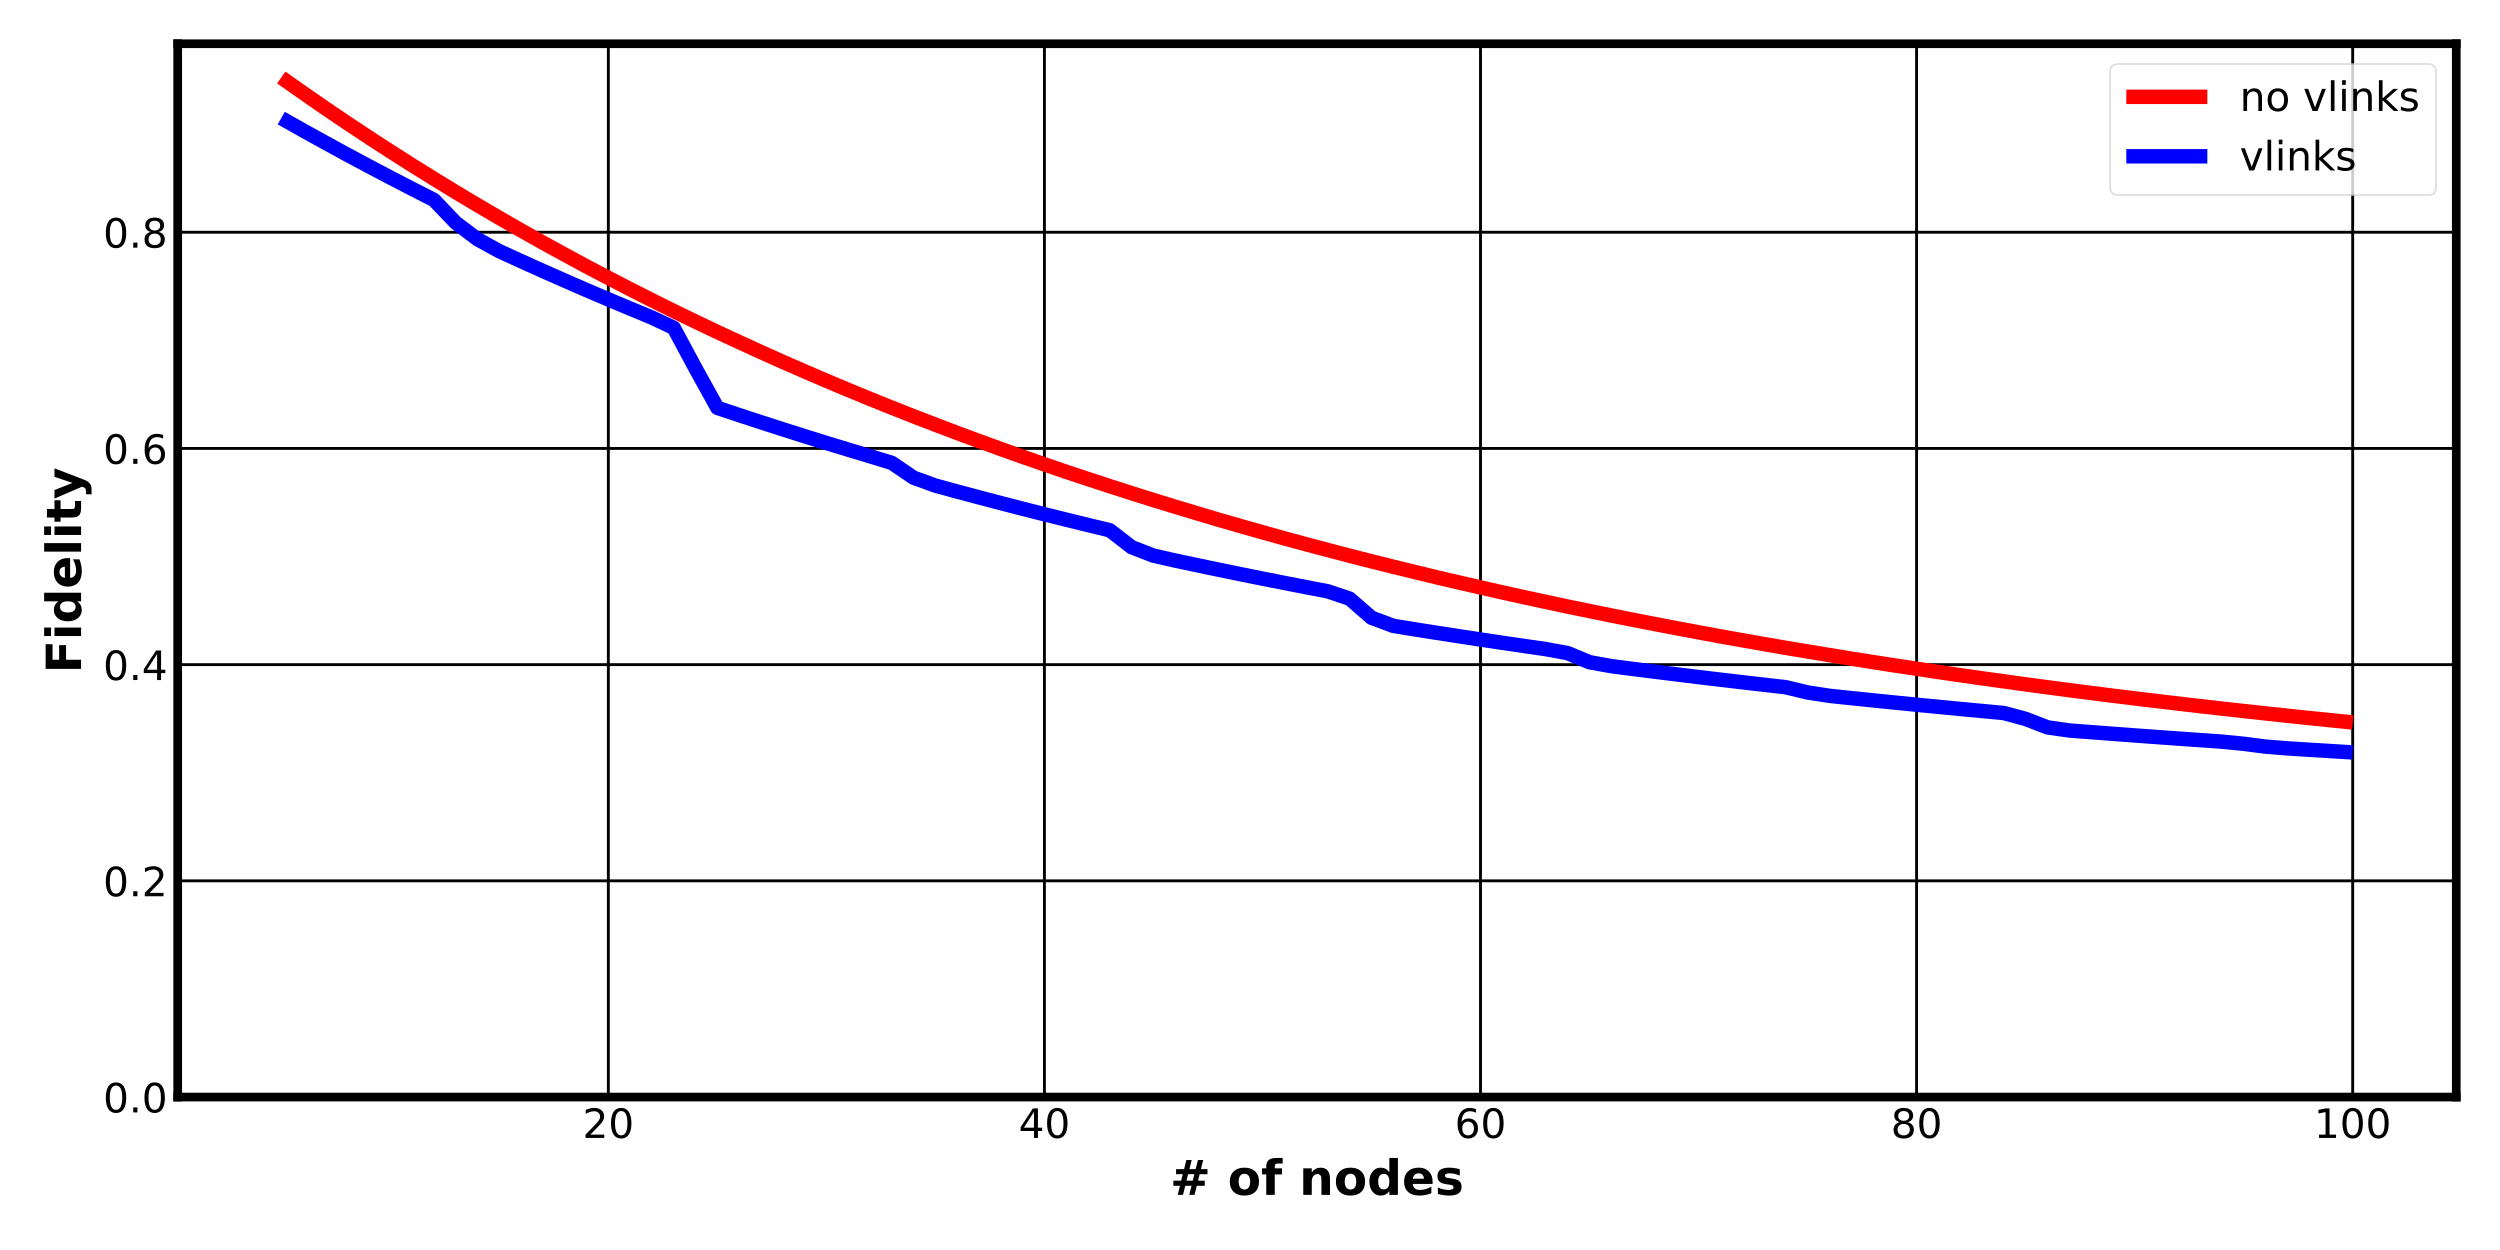
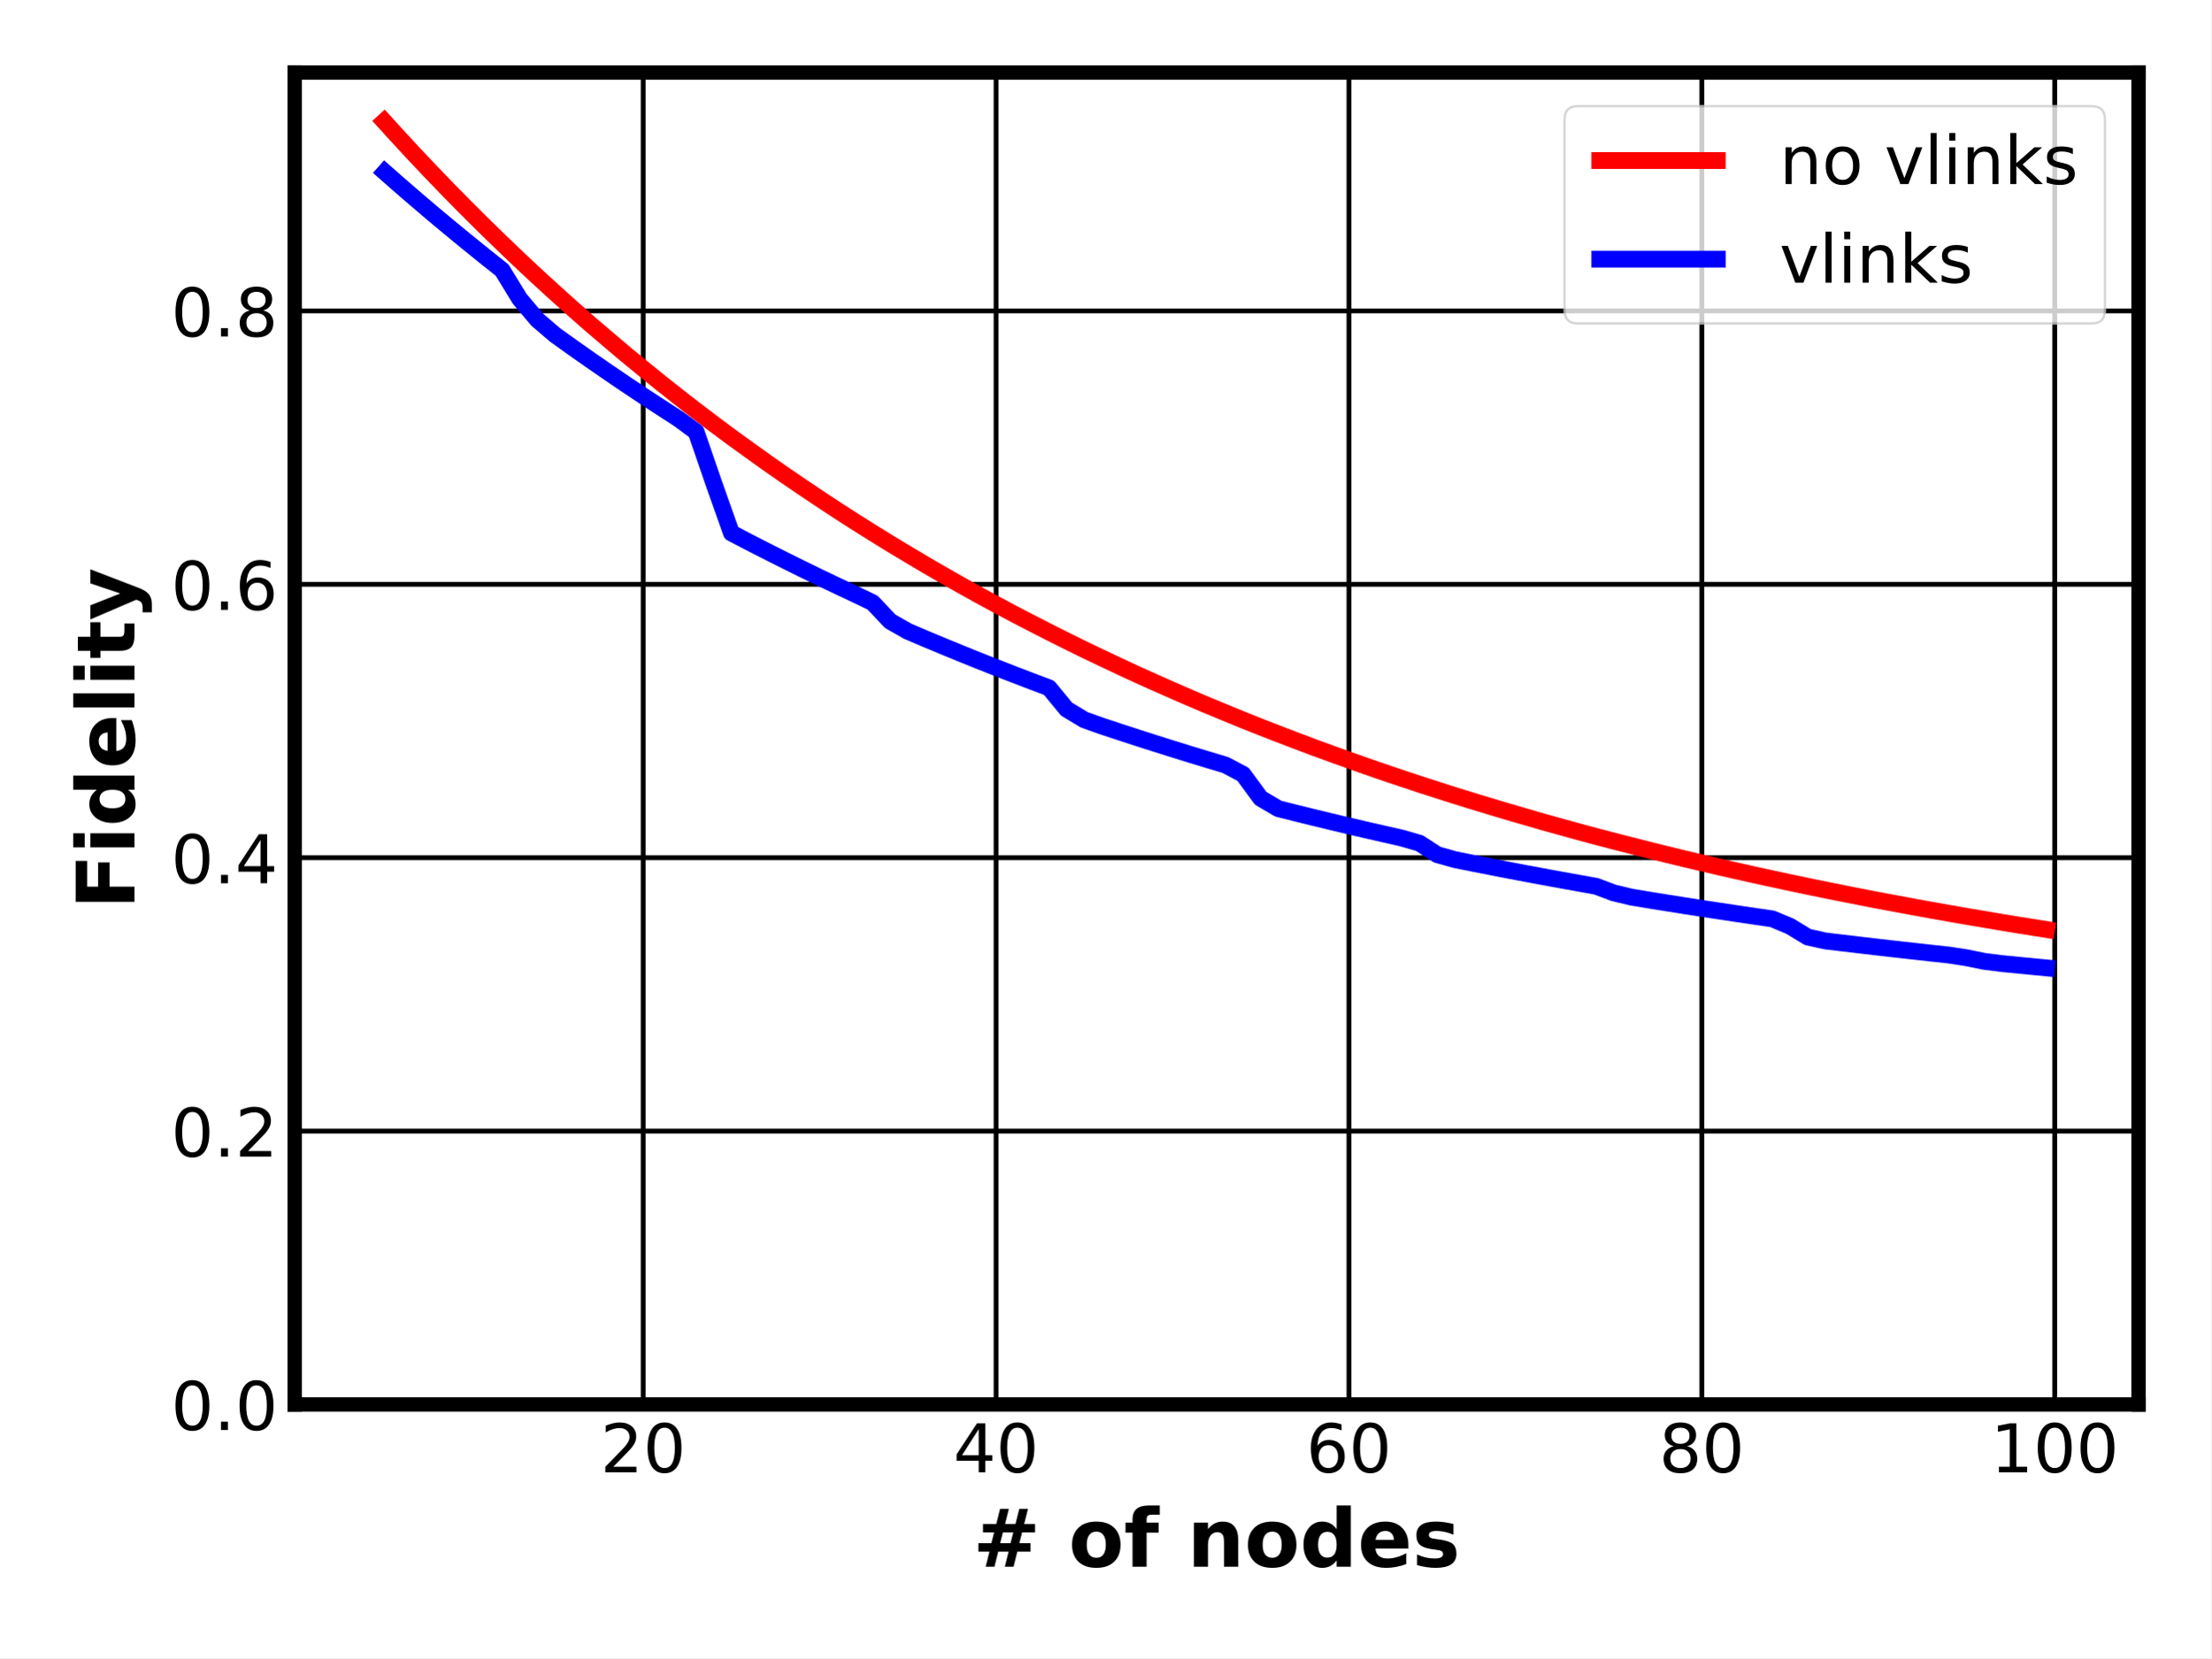
- <svg xmlns="http://www.w3.org/2000/svg" xmlns:xlink="http://www.w3.org/1999/xlink" width="864pt" height="432pt" viewBox="0 0 864 432" version="1.1">
+ <svg xmlns="http://www.w3.org/2000/svg" xmlns:xlink="http://www.w3.org/1999/xlink" width="460.8pt" height="345.6pt" viewBox="0 0 460.8 345.6" version="1.1">
  <defs>
    <style type="text/css">*{stroke-linejoin: round; stroke-linecap: butt}</style>
  </defs>
  <g id="figure_1">
    <g id="patch_1">
-       <path d="M 0 432  L 864 432  L 864 0  L 0 0  z " style="fill: #ffffff" />
+       <path d="M 0 345.6  L 460.8 345.6  L 460.8 0  L 0 0  z " style="fill: #ffffff" />
    </g>
    <g id="axes_1">
      <g id="patch_2">
-         <path d="M 61.41 379.14  L 848.88 379.14  L 848.88 15.12  L 61.41 15.12  z " style="fill: #ffffff" />
+         <path d="M 61.41 292.74  L 445.68 292.74  L 445.68 15.12  L 61.41 15.12  z " style="fill: #ffffff" />
      </g>
      <g id="matplotlib.axis_1">
        <g id="xtick_1">
          <g id="line2d_1">
-             <path d="M 210.238 379.14  L 210.238 15.12  " clip-path="url(#pcedc577254)" style="fill: none; stroke: #000000" />
+             <path d="M 134.035 292.74  L 134.035 15.12  " clip-path="url(#p6eec2b65eb)" style="fill: none; stroke: #000000" />
          </g>
          <g id="line2d_2" />
          <g id="text_1">
-             <g transform="translate(201.3306 393.2778) scale(0.14 -0.14)">
+             <g transform="translate(125.1277 306.8778) scale(0.14 -0.14)">
              <defs>
                <path id="DejaVuSans-32" d="M 1228 531  L 3431 531  L 3431 0  L 469 0  L 469 531  Q 828 903 1448 1529  Q 2069 2156 2228 2338  Q 2531 2678 2651 2914  Q 2772 3150 2772 3378  Q 2772 3750 2511 3984  Q 2250 4219 1831 4219  Q 1534 4219 1204 4116  Q 875 4013 500 3803  L 500 4441  Q 881 4594 1212 4672  Q 1544 4750 1819 4750  Q 2544 4750 2975 4387  Q 3406 4025 3406 3419  Q 3406 3131 3298 2873  Q 3191 2616 2906 2266  Q 2828 2175 2409 1742  Q 1991 1309 1228 531  z " transform="scale(0.015625)" />
                <path id="DejaVuSans-30" d="M 2034 4250  Q 1547 4250 1301 3770  Q 1056 3291 1056 2328  Q 1056 1369 1301 889  Q 1547 409 2034 409  Q 2525 409 2770 889  Q 3016 1369 3016 2328  Q 3016 3291 2770 3770  Q 2525 4250 2034 4250  z M 2034 4750  Q 2819 4750 3233 4129  Q 3647 3509 3647 2328  Q 3647 1150 3233 529  Q 2819 -91 2034 -91  Q 1250 -91 836 529  Q 422 1150 422 2328  Q 422 3509 836 4129  Q 1250 4750 2034 4750  z " transform="scale(0.015625)" />
              </defs>
              <use xlink:href="#DejaVuSans-32" />
              <use xlink:href="#DejaVuSans-30" x="63.623" />
            </g>
          </g>
        </g>
        <g id="xtick_2">
          <g id="line2d_3">
-             <path d="M 360.95 379.14  L 360.95 15.12  " clip-path="url(#pcedc577254)" style="fill: none; stroke: #000000" />
+             <path d="M 207.58 292.74  L 207.58 15.12  " clip-path="url(#p6eec2b65eb)" style="fill: none; stroke: #000000" />
          </g>
          <g id="line2d_4" />
          <g id="text_2">
-             <g transform="translate(352.0425 393.2778) scale(0.14 -0.14)">
+             <g transform="translate(198.6722 306.8778) scale(0.14 -0.14)">
              <defs>
                <path id="DejaVuSans-34" d="M 2419 4116  L 825 1625  L 2419 1625  L 2419 4116  z M 2253 4666  L 3047 4666  L 3047 1625  L 3713 1625  L 3713 1100  L 3047 1100  L 3047 0  L 2419 0  L 2419 1100  L 313 1100  L 313 1709  L 2253 4666  z " transform="scale(0.015625)" />
              </defs>
              <use xlink:href="#DejaVuSans-34" />
              <use xlink:href="#DejaVuSans-30" x="63.623" />
            </g>
          </g>
        </g>
        <g id="xtick_3">
          <g id="line2d_5">
-             <path d="M 511.662 379.14  L 511.662 15.12  " clip-path="url(#pcedc577254)" style="fill: none; stroke: #000000" />
+             <path d="M 281.124 292.74  L 281.124 15.12  " clip-path="url(#p6eec2b65eb)" style="fill: none; stroke: #000000" />
          </g>
          <g id="line2d_6" />
          <g id="text_3">
-             <g transform="translate(502.7545 393.2778) scale(0.14 -0.14)">
+             <g transform="translate(272.2167 306.8778) scale(0.14 -0.14)">
              <defs>
                <path id="DejaVuSans-36" d="M 2113 2584  Q 1688 2584 1439 2293  Q 1191 2003 1191 1497  Q 1191 994 1439 701  Q 1688 409 2113 409  Q 2538 409 2786 701  Q 3034 994 3034 1497  Q 3034 2003 2786 2293  Q 2538 2584 2113 2584  z M 3366 4563  L 3366 3988  Q 3128 4100 2886 4159  Q 2644 4219 2406 4219  Q 1781 4219 1451 3797  Q 1122 3375 1075 2522  Q 1259 2794 1537 2939  Q 1816 3084 2150 3084  Q 2853 3084 3261 2657  Q 3669 2231 3669 1497  Q 3669 778 3244 343  Q 2819 -91 2113 -91  Q 1303 -91 875 529  Q 447 1150 447 2328  Q 447 3434 972 4092  Q 1497 4750 2381 4750  Q 2619 4750 2861 4703  Q 3103 4656 3366 4563  z " transform="scale(0.015625)" />
              </defs>
              <use xlink:href="#DejaVuSans-36" />
              <use xlink:href="#DejaVuSans-30" x="63.623" />
            </g>
          </g>
        </g>
        <g id="xtick_4">
          <g id="line2d_7">
-             <path d="M 662.374 379.14  L 662.374 15.12  " clip-path="url(#pcedc577254)" style="fill: none; stroke: #000000" />
+             <path d="M 354.669 292.74  L 354.669 15.12  " clip-path="url(#p6eec2b65eb)" style="fill: none; stroke: #000000" />
          </g>
          <g id="line2d_8" />
          <g id="text_4">
-             <g transform="translate(653.4664 393.2778) scale(0.14 -0.14)">
+             <g transform="translate(345.7612 306.8778) scale(0.14 -0.14)">
              <defs>
                <path id="DejaVuSans-38" d="M 2034 2216  Q 1584 2216 1326 1975  Q 1069 1734 1069 1313  Q 1069 891 1326 650  Q 1584 409 2034 409  Q 2484 409 2743 651  Q 3003 894 3003 1313  Q 3003 1734 2745 1975  Q 2488 2216 2034 2216  z M 1403 2484  Q 997 2584 770 2862  Q 544 3141 544 3541  Q 544 4100 942 4425  Q 1341 4750 2034 4750  Q 2731 4750 3128 4425  Q 3525 4100 3525 3541  Q 3525 3141 3298 2862  Q 3072 2584 2669 2484  Q 3125 2378 3379 2068  Q 3634 1759 3634 1313  Q 3634 634 3220 271  Q 2806 -91 2034 -91  Q 1263 -91 848 271  Q 434 634 434 1313  Q 434 1759 690 2068  Q 947 2378 1403 2484  z M 1172 3481  Q 1172 3119 1398 2916  Q 1625 2713 2034 2713  Q 2441 2713 2670 2916  Q 2900 3119 2900 3481  Q 2900 3844 2670 4047  Q 2441 4250 2034 4250  Q 1625 4250 1398 4047  Q 1172 3844 1172 3481  z " transform="scale(0.015625)" />
              </defs>
              <use xlink:href="#DejaVuSans-38" />
              <use xlink:href="#DejaVuSans-30" x="63.623" />
            </g>
          </g>
        </g>
        <g id="xtick_5">
          <g id="line2d_9">
-             <path d="M 813.086 379.14  L 813.086 15.12  " clip-path="url(#pcedc577254)" style="fill: none; stroke: #000000" />
+             <path d="M 428.213 292.74  L 428.213 15.12  " clip-path="url(#p6eec2b65eb)" style="fill: none; stroke: #000000" />
          </g>
          <g id="line2d_10" />
          <g id="text_5">
-             <g transform="translate(799.7247 393.2778) scale(0.14 -0.14)">
+             <g transform="translate(414.8519 306.8778) scale(0.14 -0.14)">
              <defs>
                <path id="DejaVuSans-31" d="M 794 531  L 1825 531  L 1825 4091  L 703 3866  L 703 4441  L 1819 4666  L 2450 4666  L 2450 531  L 3481 531  L 3481 0  L 794 0  L 794 531  z " transform="scale(0.015625)" />
              </defs>
              <use xlink:href="#DejaVuSans-31" />
              <use xlink:href="#DejaVuSans-30" x="63.623" />
              <use xlink:href="#DejaVuSans-30" x="127.246" />
            </g>
          </g>
        </g>
        <g id="text_6">
-           <g transform="translate(404.3723 412.9547) scale(0.168 -0.168)">
+           <g transform="translate(202.7723 326.5548) scale(0.168 -0.168)">
            <defs>
              <path id="DejaVuSans-Bold-23" d="M 2847 4594  L 2547 3391  L 3372 3391  L 3675 4594  L 4366 4594  L 4063 3391  L 4928 3391  L 4928 2725  L 3897 2725  L 3681 1869  L 4569 1869  L 4569 1197  L 3519 1197  L 3219 0  L 2528 0  L 2828 1197  L 2003 1197  L 1703 0  L 1006 0  L 1306 1197  L 434 1197  L 434 1869  L 1459 1869  L 1678 2725  L 794 2725  L 794 3391  L 1850 3391  L 2150 4594  L 2847 4594  z M 3200 2725  L 2375 2725  L 2156 1869  L 2981 1869  L 3200 2725  z " transform="scale(0.015625)" />
              <path id="DejaVuSans-Bold-20" transform="scale(0.015625)" />
              <path id="DejaVuSans-Bold-6f" d="M 2203 2784  Q 1831 2784 1636 2517  Q 1441 2250 1441 1747  Q 1441 1244 1636 976  Q 1831 709 2203 709  Q 2569 709 2762 976  Q 2956 1244 2956 1747  Q 2956 2250 2762 2517  Q 2569 2784 2203 2784  z M 2203 3584  Q 3106 3584 3614 3096  Q 4122 2609 4122 1747  Q 4122 884 3614 396  Q 3106 -91 2203 -91  Q 1297 -91 786 396  Q 275 884 275 1747  Q 275 2609 786 3096  Q 1297 3584 2203 3584  z " transform="scale(0.015625)" />
              <path id="DejaVuSans-Bold-66" d="M 2841 4863  L 2841 4128  L 2222 4128  Q 1984 4128 1890 4042  Q 1797 3956 1797 3744  L 1797 3500  L 2753 3500  L 2753 2700  L 1797 2700  L 1797 0  L 678 0  L 678 2700  L 122 2700  L 122 3500  L 678 3500  L 678 3744  Q 678 4316 997 4589  Q 1316 4863 1984 4863  L 2841 4863  z " transform="scale(0.015625)" />
              <path id="DejaVuSans-Bold-6e" d="M 4056 2131  L 4056 0  L 2931 0  L 2931 347  L 2931 1631  Q 2931 2084 2911 2256  Q 2891 2428 2841 2509  Q 2775 2619 2662 2680  Q 2550 2741 2406 2741  Q 2056 2741 1856 2470  Q 1656 2200 1656 1722  L 1656 0  L 538 0  L 538 3500  L 1656 3500  L 1656 2988  Q 1909 3294 2193 3439  Q 2478 3584 2822 3584  Q 3428 3584 3742 3212  Q 4056 2841 4056 2131  z " transform="scale(0.015625)" />
              <path id="DejaVuSans-Bold-64" d="M 2919 2988  L 2919 4863  L 4044 4863  L 4044 0  L 2919 0  L 2919 506  Q 2688 197 2409 53  Q 2131 -91 1766 -91  Q 1119 -91 703 423  Q 288 938 288 1747  Q 288 2556 703 3070  Q 1119 3584 1766 3584  Q 2128 3584 2408 3439  Q 2688 3294 2919 2988  z M 2181 722  Q 2541 722 2730 984  Q 2919 1247 2919 1747  Q 2919 2247 2730 2509  Q 2541 2772 2181 2772  Q 1825 2772 1636 2509  Q 1447 2247 1447 1747  Q 1447 1247 1636 984  Q 1825 722 2181 722  z " transform="scale(0.015625)" />
              <path id="DejaVuSans-Bold-65" d="M 4031 1759  L 4031 1441  L 1416 1441  Q 1456 1047 1700 850  Q 1944 653 2381 653  Q 2734 653 3104 758  Q 3475 863 3866 1075  L 3866 213  Q 3469 63 3072 -14  Q 2675 -91 2278 -91  Q 1328 -91 801 392  Q 275 875 275 1747  Q 275 2603 792 3093  Q 1309 3584 2216 3584  Q 3041 3584 3536 3087  Q 4031 2591 4031 1759  z M 2881 2131  Q 2881 2450 2695 2645  Q 2509 2841 2209 2841  Q 1884 2841 1681 2658  Q 1478 2475 1428 2131  L 2881 2131  z " transform="scale(0.015625)" />
              <path id="DejaVuSans-Bold-73" d="M 3272 3391  L 3272 2541  Q 2913 2691 2578 2766  Q 2244 2841 1947 2841  Q 1628 2841 1473 2761  Q 1319 2681 1319 2516  Q 1319 2381 1436 2309  Q 1553 2238 1856 2203  L 2053 2175  Q 2913 2066 3209 1816  Q 3506 1566 3506 1031  Q 3506 472 3093 190  Q 2681 -91 1863 -91  Q 1516 -91 1145 -36  Q 775 19 384 128  L 384 978  Q 719 816 1070 734  Q 1422 653 1784 653  Q 2113 653 2278 743  Q 2444 834 2444 1013  Q 2444 1163 2330 1236  Q 2216 1309 1875 1350  L 1678 1375  Q 931 1469 631 1722  Q 331 1975 331 2491  Q 331 3047 712 3315  Q 1094 3584 1881 3584  Q 2191 3584 2531 3537  Q 2872 3491 3272 3391  z " transform="scale(0.015625)" />
            </defs>
            <use xlink:href="#DejaVuSans-Bold-23" />
            <use xlink:href="#DejaVuSans-Bold-20" x="83.789" />
            <use xlink:href="#DejaVuSans-Bold-6f" x="118.604" />
            <use xlink:href="#DejaVuSans-Bold-66" x="187.305" />
            <use xlink:href="#DejaVuSans-Bold-20" x="230.811" />
            <use xlink:href="#DejaVuSans-Bold-6e" x="265.625" />
            <use xlink:href="#DejaVuSans-Bold-6f" x="336.816" />
            <use xlink:href="#DejaVuSans-Bold-64" x="405.518" />
            <use xlink:href="#DejaVuSans-Bold-65" x="477.1" />
            <use xlink:href="#DejaVuSans-Bold-73" x="544.922" />
          </g>
        </g>
      </g>
      <g id="matplotlib.axis_2">
        <g id="ytick_1">
          <g id="line2d_11">
-             <path d="M 61.41 379.14  L 848.88 379.14  " clip-path="url(#pcedc577254)" style="fill: none; stroke: #000000" />
+             <path d="M 61.41 292.74  L 445.68 292.74  " clip-path="url(#p6eec2b65eb)" style="fill: none; stroke: #000000" />
          </g>
          <g id="line2d_12" />
          <g id="text_7">
-             <g transform="translate(35.64563 384.4589) scale(0.14 -0.14)">
+             <g transform="translate(35.64563 298.0589) scale(0.14 -0.14)">
              <defs>
                <path id="DejaVuSans-2e" d="M 684 794  L 1344 794  L 1344 0  L 684 0  L 684 794  z " transform="scale(0.015625)" />
              </defs>
              <use xlink:href="#DejaVuSans-30" />
              <use xlink:href="#DejaVuSans-2e" x="63.623" />
              <use xlink:href="#DejaVuSans-30" x="95.41" />
            </g>
          </g>
        </g>
        <g id="ytick_2">
          <g id="line2d_13">
-             <path d="M 61.41 304.422  L 848.88 304.422  " clip-path="url(#pcedc577254)" style="fill: none; stroke: #000000" />
+             <path d="M 61.41 235.756  L 445.68 235.756  " clip-path="url(#p6eec2b65eb)" style="fill: none; stroke: #000000" />
          </g>
          <g id="line2d_14" />
          <g id="text_8">
-             <g transform="translate(35.64563 309.7406) scale(0.14 -0.14)">
+             <g transform="translate(35.64563 241.075) scale(0.14 -0.14)">
              <use xlink:href="#DejaVuSans-30" />
              <use xlink:href="#DejaVuSans-2e" x="63.623" />
              <use xlink:href="#DejaVuSans-32" x="95.41" />
            </g>
          </g>
        </g>
        <g id="ytick_3">
          <g id="line2d_15">
-             <path d="M 61.41 229.703  L 848.88 229.703  " clip-path="url(#pcedc577254)" style="fill: none; stroke: #000000" />
+             <path d="M 61.41 178.772  L 445.68 178.772  " clip-path="url(#p6eec2b65eb)" style="fill: none; stroke: #000000" />
          </g>
          <g id="line2d_16" />
          <g id="text_9">
-             <g transform="translate(35.64563 235.0223) scale(0.14 -0.14)">
+             <g transform="translate(35.64563 184.0911) scale(0.14 -0.14)">
              <use xlink:href="#DejaVuSans-30" />
              <use xlink:href="#DejaVuSans-2e" x="63.623" />
              <use xlink:href="#DejaVuSans-34" x="95.41" />
            </g>
          </g>
        </g>
        <g id="ytick_4">
          <g id="line2d_17">
-             <path d="M 61.41 154.985  L 848.88 154.985  " clip-path="url(#pcedc577254)" style="fill: none; stroke: #000000" />
+             <path d="M 61.41 121.788  L 445.68 121.788  " clip-path="url(#p6eec2b65eb)" style="fill: none; stroke: #000000" />
          </g>
          <g id="line2d_18" />
          <g id="text_10">
-             <g transform="translate(35.64563 160.3041) scale(0.14 -0.14)">
+             <g transform="translate(35.64563 127.1071) scale(0.14 -0.14)">
              <use xlink:href="#DejaVuSans-30" />
              <use xlink:href="#DejaVuSans-2e" x="63.623" />
              <use xlink:href="#DejaVuSans-36" x="95.41" />
            </g>
          </g>
        </g>
        <g id="ytick_5">
          <g id="line2d_19">
-             <path d="M 61.41 80.267  L 848.88 80.267  " clip-path="url(#pcedc577254)" style="fill: none; stroke: #000000" />
+             <path d="M 61.41 64.804  L 445.68 64.804  " clip-path="url(#p6eec2b65eb)" style="fill: none; stroke: #000000" />
          </g>
          <g id="line2d_20" />
          <g id="text_11">
-             <g transform="translate(35.64563 85.58579) scale(0.14 -0.14)">
+             <g transform="translate(35.64563 70.1232) scale(0.14 -0.14)">
              <use xlink:href="#DejaVuSans-30" />
              <use xlink:href="#DejaVuSans-2e" x="63.623" />
              <use xlink:href="#DejaVuSans-38" x="95.41" />
            </g>
          </g>
        </g>
        <g id="text_12">
-           <g transform="translate(28.0205 232.7079) rotate(-90) scale(0.168 -0.168)">
+           <g transform="translate(28.0205 189.5079) rotate(-90) scale(0.168 -0.168)">
            <defs>
              <path id="DejaVuSans-Bold-46" d="M 588 4666  L 3834 4666  L 3834 3756  L 1791 3756  L 1791 2888  L 3713 2888  L 3713 1978  L 1791 1978  L 1791 0  L 588 0  L 588 4666  z " transform="scale(0.015625)" />
              <path id="DejaVuSans-Bold-69" d="M 538 3500  L 1656 3500  L 1656 0  L 538 0  L 538 3500  z M 538 4863  L 1656 4863  L 1656 3950  L 538 3950  L 538 4863  z " transform="scale(0.015625)" />
              <path id="DejaVuSans-Bold-6c" d="M 538 4863  L 1656 4863  L 1656 0  L 538 0  L 538 4863  z " transform="scale(0.015625)" />
              <path id="DejaVuSans-Bold-74" d="M 1759 4494  L 1759 3500  L 2913 3500  L 2913 2700  L 1759 2700  L 1759 1216  Q 1759 972 1856 886  Q 1953 800 2241 800  L 2816 800  L 2816 0  L 1856 0  Q 1194 0 917 276  Q 641 553 641 1216  L 641 2700  L 84 2700  L 84 3500  L 641 3500  L 641 4494  L 1759 4494  z " transform="scale(0.015625)" />
              <path id="DejaVuSans-Bold-79" d="M 78 3500  L 1197 3500  L 2138 1125  L 2938 3500  L 4056 3500  L 2584 -331  Q 2363 -916 2067 -1148  Q 1772 -1381 1288 -1381  L 641 -1381  L 641 -647  L 991 -647  Q 1275 -647 1404 -556  Q 1534 -466 1606 -231  L 1638 -134  L 78 3500  z " transform="scale(0.015625)" />
            </defs>
            <use xlink:href="#DejaVuSans-Bold-46" />
            <use xlink:href="#DejaVuSans-Bold-69" x="68.311" />
            <use xlink:href="#DejaVuSans-Bold-64" x="102.588" />
            <use xlink:href="#DejaVuSans-Bold-65" x="174.17" />
            <use xlink:href="#DejaVuSans-Bold-6c" x="241.992" />
            <use xlink:href="#DejaVuSans-Bold-69" x="276.27" />
            <use xlink:href="#DejaVuSans-Bold-74" x="310.547" />
            <use xlink:href="#DejaVuSans-Bold-79" x="358.35" />
          </g>
        </g>
      </g>
      <g id="line2d_21">
-         <path d="M 97.204 26.783  L 104.74 32.091  L 112.275 37.314  L 119.811 42.407  L 127.346 47.412  L 134.882 52.298  L 142.418 57.095  L 149.953 61.778  L 157.489 66.393  L 165.024 70.9  L 172.56 75.307  L 180.096 79.633  L 187.631 83.878  L 195.167 87.994  L 202.702 92.083  L 210.238 96.036  L 217.774 99.946  L 225.309 103.757  L 232.845 107.502  L 240.38 111.155  L 247.916 114.748  L 255.452 118.229  L 262.987 121.688  L 270.523 125.057  L 278.058 128.345  L 285.594 131.584  L 293.13 134.756  L 300.665 137.859  L 308.201 140.895  L 315.736 143.877  L 323.272 146.77  L 330.808 149.639  L 338.343 152.438  L 345.879 155.178  L 353.414 157.86  L 360.95 160.486  L 368.486 163.068  L 376.021 165.562  L 383.557 168.033  L 391.092 170.453  L 398.628 172.83  L 406.164 175.135  L 413.699 177.41  L 421.235 179.653  L 428.77 181.815  L 436.306 183.951  L 443.842 186.051  L 451.377 188.1  L 458.913 190.09  L 466.448 192.075  L 473.984 193.994  L 481.52 195.872  L 489.055 197.711  L 496.591 199.535  L 504.126 201.294  L 511.662 203.022  L 519.198 204.736  L 526.733 206.402  L 534.269 208.024  L 541.804 209.633  L 549.34 211.182  L 556.876 212.719  L 564.411 214.216  L 571.947 215.677  L 579.482 217.122  L 587.018 218.521  L 594.554 219.923  L 602.089 221.262  L 609.625 222.595  L 617.16 223.893  L 624.696 225.157  L 632.232 226.392  L 639.767 227.624  L 647.303 228.813  L 654.838 229.989  L 662.374 231.117  L 669.91 232.251  L 677.445 233.346  L 684.981 234.429  L 692.516 235.473  L 700.052 236.515  L 707.588 237.522  L 715.123 238.518  L 722.659 239.483  L 730.194 240.435  L 737.73 241.37  L 745.266 242.265  L 752.801 243.16  L 760.337 244.04  L 767.872 244.894  L 775.408 245.732  L 782.944 246.549  L 790.479 247.36  L 798.015 248.157  L 805.55 248.922  L 813.086 249.683  " clip-path="url(#pcedc577254)" style="fill: none; stroke: #ff0000; stroke-width: 5" />
+         <path d="M 78.877 24.014  L 82.554 28.063  L 86.231 32.047  L 89.908 35.93  L 93.586 39.748  L 97.263 43.474  L 100.94 47.132  L 104.617 50.703  L 108.295 54.223  L 111.972 57.661  L 115.649 61.022  L 119.326 64.321  L 123.004 67.558  L 126.681 70.697  L 130.358 73.816  L 134.035 76.831  L 137.712 79.813  L 141.39 82.719  L 145.067 85.575  L 148.744 88.361  L 152.421 91.101  L 156.099 93.756  L 159.776 96.394  L 163.453 98.964  L 167.13 101.471  L 170.807 103.941  L 174.485 106.36  L 178.162 108.727  L 181.839 111.043  L 185.516 113.316  L 189.194 115.523  L 192.871 117.711  L 196.548 119.846  L 200.225 121.935  L 203.902 123.981  L 207.58 125.983  L 211.257 127.952  L 214.934 129.854  L 218.611 131.739  L 222.289 133.585  L 225.966 135.398  L 229.643 137.156  L 233.32 138.891  L 236.997 140.602  L 240.675 142.25  L 244.352 143.879  L 248.029 145.481  L 251.706 147.043  L 255.384 148.561  L 259.061 150.075  L 262.738 151.538  L 266.415 152.971  L 270.093 154.373  L 273.77 155.764  L 277.447 157.106  L 281.124 158.424  L 284.801 159.731  L 288.479 161.001  L 292.156 162.238  L 295.833 163.466  L 299.51 164.647  L 303.188 165.819  L 306.865 166.961  L 310.542 168.075  L 314.219 169.177  L 317.896 170.244  L 321.574 171.313  L 325.251 172.334  L 328.928 173.351  L 332.605 174.341  L 336.283 175.305  L 339.96 176.247  L 343.637 177.186  L 347.314 178.093  L 350.991 178.99  L 354.669 179.85  L 358.346 180.715  L 362.023 181.55  L 365.7 182.376  L 369.378 183.172  L 373.055 183.967  L 376.732 184.735  L 380.409 185.495  L 384.086 186.231  L 387.764 186.957  L 391.441 187.67  L 395.118 188.352  L 398.795 189.035  L 402.473 189.706  L 406.15 190.357  L 409.827 190.996  L 413.504 191.619  L 417.182 192.238  L 420.859 192.846  L 424.536 193.429  L 428.213 194.009  " clip-path="url(#p6eec2b65eb)" style="fill: none; stroke: #ff0000; stroke-width: 3.5" />
      </g>
      <g id="line2d_22">
-         <path d="M 97.204 40.82  L 104.74 45.072  L 112.275 49.244  L 119.811 53.362  L 127.346 57.389  L 134.882 61.352  L 142.418 65.256  L 149.953 69.084  L 157.489 76.958  L 165.024 82.672  L 172.56 86.804  L 180.096 90.254  L 187.631 93.65  L 195.167 96.978  L 202.702 100.263  L 210.238 103.478  L 217.774 106.635  L 225.309 109.754  L 232.845 113.308  L 240.38 127.332  L 247.916 140.946  L 255.452 143.468  L 262.987 145.933  L 270.523 148.36  L 278.058 150.751  L 285.594 153.101  L 293.13 155.4  L 300.665 157.672  L 308.201 159.977  L 315.736 165.087  L 323.272 167.826  L 330.808 169.884  L 338.343 171.894  L 345.879 173.873  L 353.414 175.824  L 360.95 177.727  L 368.486 179.601  L 376.021 181.45  L 383.557 183.264  L 391.092 189.114  L 398.628 192.023  L 406.164 193.732  L 413.699 195.327  L 421.235 196.903  L 428.77 198.444  L 436.306 199.968  L 443.842 201.458  L 451.377 202.922  L 458.913 204.368  L 466.448 206.916  L 473.984 213.481  L 481.52 216.307  L 489.055 217.521  L 496.591 218.709  L 504.126 219.876  L 511.662 221.027  L 519.198 222.149  L 526.733 223.253  L 534.269 224.342  L 541.804 225.735  L 549.34 228.861  L 556.876 230.225  L 564.411 231.195  L 571.947 232.144  L 579.482 233.073  L 587.018 233.999  L 594.554 234.889  L 602.089 235.778  L 609.625 236.646  L 617.16 237.503  L 624.696 239.31  L 632.232 240.469  L 639.767 241.268  L 647.303 242.044  L 654.838 242.808  L 662.374 243.558  L 669.91 244.288  L 677.445 245.01  L 684.981 245.721  L 692.516 246.427  L 700.052 248.449  L 707.588 251.377  L 715.123 252.456  L 722.659 253.03  L 730.194 253.6  L 737.73 254.163  L 745.266 254.714  L 752.801 255.253  L 760.337 255.784  L 767.872 256.307  L 775.408 257.049  L 782.944 258.028  L 790.479 258.636  L 798.015 259.112  L 805.55 259.575  L 813.086 260.035  " clip-path="url(#pcedc577254)" style="fill: none; stroke: #0000ff; stroke-width: 5" />
+         <path d="M 78.877 34.72  L 82.554 37.963  L 86.231 41.145  L 89.908 44.285  L 93.586 47.357  L 97.263 50.379  L 100.94 53.356  L 104.617 56.275  L 108.295 62.281  L 111.972 66.639  L 115.649 69.79  L 119.326 72.421  L 123.004 75.011  L 126.681 77.549  L 130.358 80.054  L 134.035 82.506  L 137.712 84.914  L 141.39 87.292  L 145.067 90.003  L 148.744 100.699  L 152.421 111.081  L 156.099 113.005  L 159.776 114.885  L 163.453 116.735  L 167.13 118.559  L 170.807 120.351  L 174.485 122.105  L 178.162 123.837  L 181.839 125.595  L 185.516 129.492  L 189.194 131.581  L 192.871 133.151  L 196.548 134.683  L 200.225 136.193  L 203.902 137.681  L 207.58 139.133  L 211.257 140.561  L 214.934 141.971  L 218.611 143.355  L 222.289 147.816  L 225.966 150.035  L 229.643 151.339  L 233.32 152.555  L 236.997 153.757  L 240.675 154.932  L 244.352 156.094  L 248.029 157.231  L 251.706 158.348  L 255.384 159.45  L 259.061 161.393  L 262.738 166.4  L 266.415 168.556  L 270.093 169.481  L 273.77 170.387  L 277.447 171.277  L 281.124 172.155  L 284.801 173.011  L 288.479 173.852  L 292.156 174.683  L 295.833 175.746  L 299.51 178.129  L 303.188 179.17  L 306.865 179.91  L 310.542 180.633  L 314.219 181.342  L 317.896 182.048  L 321.574 182.727  L 325.251 183.405  L 328.928 184.067  L 332.605 184.721  L 336.283 186.099  L 339.96 186.983  L 343.637 187.592  L 347.314 188.184  L 350.991 188.767  L 354.669 189.339  L 358.346 189.895  L 362.023 190.445  L 365.7 190.988  L 369.378 191.526  L 373.055 193.068  L 376.732 195.302  L 380.409 196.125  L 384.086 196.563  L 387.764 196.997  L 391.441 197.427  L 395.118 197.847  L 398.795 198.257  L 402.473 198.662  L 406.15 199.061  L 409.827 199.627  L 413.504 200.374  L 417.182 200.838  L 420.859 201.2  L 424.536 201.554  L 428.213 201.904  " clip-path="url(#p6eec2b65eb)" style="fill: none; stroke: #0000ff; stroke-width: 3.5" />
      </g>
      <g id="patch_3">
-         <path d="M 61.41 379.14  L 61.41 15.12  " style="fill: none; stroke: #000000; stroke-width: 3; stroke-linejoin: miter; stroke-linecap: square" />
+         <path d="M 61.41 292.74  L 61.41 15.12  " style="fill: none; stroke: #000000; stroke-width: 3; stroke-linejoin: miter; stroke-linecap: square" />
      </g>
      <g id="patch_4">
-         <path d="M 848.88 379.14  L 848.88 15.12  " style="fill: none; stroke: #000000; stroke-width: 3; stroke-linejoin: miter; stroke-linecap: square" />
+         <path d="M 445.68 292.74  L 445.68 15.12  " style="fill: none; stroke: #000000; stroke-width: 3; stroke-linejoin: miter; stroke-linecap: square" />
      </g>
      <g id="patch_5">
-         <path d="M 61.41 379.14  L 848.88 379.14  " style="fill: none; stroke: #000000; stroke-width: 3; stroke-linejoin: miter; stroke-linecap: square" />
+         <path d="M 61.41 292.74  L 445.68 292.74  " style="fill: none; stroke: #000000; stroke-width: 3; stroke-linejoin: miter; stroke-linecap: square" />
      </g>
      <g id="patch_6">
-         <path d="M 61.41 15.12  L 848.88 15.12  " style="fill: none; stroke: #000000; stroke-width: 3; stroke-linejoin: miter; stroke-linecap: square" />
+         <path d="M 61.41 15.12  L 445.68 15.12  " style="fill: none; stroke: #000000; stroke-width: 3; stroke-linejoin: miter; stroke-linecap: square" />
      </g>
      <g id="legend_1">
        <g id="patch_7">
-           <path d="M 732.054 67.419  L 839.08 67.419  Q 841.88 67.419 841.88 64.619  L 841.88 24.92  Q 841.88 22.12 839.08 22.12  L 732.054 22.12  Q 729.254 22.12 729.254 24.92  L 729.254 64.619  Q 729.254 67.419 732.054 67.419  z " style="fill: #ffffff; opacity: 0.8; stroke: #cccccc; stroke-width: 0.5; stroke-linejoin: miter" />
+           <path d="M 328.854 67.419  L 435.88 67.419  Q 438.68 67.419 438.68 64.619  L 438.68 24.92  Q 438.68 22.12 435.88 22.12  L 328.854 22.12  Q 326.054 22.12 326.054 24.92  L 326.054 64.619  Q 326.054 67.419 328.854 67.419  z " style="fill: #ffffff; opacity: 0.8; stroke: #cccccc; stroke-width: 0.5; stroke-linejoin: miter" />
        </g>
        <g id="line2d_23">
-           <path d="M 734.854 33.458  L 748.854 33.458  L 762.854 33.458  " style="fill: none; stroke: #ff0000; stroke-width: 5" />
+           <path d="M 331.654 33.458  L 345.654 33.458  L 359.654 33.458  " style="fill: none; stroke: #ff0000; stroke-width: 3.5" />
        </g>
        <g id="text_13">
-           <g transform="translate(774.0544 38.35781) scale(0.14 -0.14)">
+           <g transform="translate(370.8544 38.35781) scale(0.14 -0.14)">
            <defs>
              <path id="DejaVuSans-6e" d="M 3513 2113  L 3513 0  L 2938 0  L 2938 2094  Q 2938 2591 2744 2837  Q 2550 3084 2163 3084  Q 1697 3084 1428 2787  Q 1159 2491 1159 1978  L 1159 0  L 581 0  L 581 3500  L 1159 3500  L 1159 2956  Q 1366 3272 1645 3428  Q 1925 3584 2291 3584  Q 2894 3584 3203 3211  Q 3513 2838 3513 2113  z " transform="scale(0.015625)" />
              <path id="DejaVuSans-6f" d="M 1959 3097  Q 1497 3097 1228 2736  Q 959 2375 959 1747  Q 959 1119 1226 758  Q 1494 397 1959 397  Q 2419 397 2687 759  Q 2956 1122 2956 1747  Q 2956 2369 2687 2733  Q 2419 3097 1959 3097  z M 1959 3584  Q 2709 3584 3137 3096  Q 3566 2609 3566 1747  Q 3566 888 3137 398  Q 2709 -91 1959 -91  Q 1206 -91 779 398  Q 353 888 353 1747  Q 353 2609 779 3096  Q 1206 3584 1959 3584  z " transform="scale(0.015625)" />
              <path id="DejaVuSans-20" transform="scale(0.015625)" />
              <path id="DejaVuSans-76" d="M 191 3500  L 800 3500  L 1894 563  L 2988 3500  L 3597 3500  L 2284 0  L 1503 0  L 191 3500  z " transform="scale(0.015625)" />
              <path id="DejaVuSans-6c" d="M 603 4863  L 1178 4863  L 1178 0  L 603 0  L 603 4863  z " transform="scale(0.015625)" />
              <path id="DejaVuSans-69" d="M 603 3500  L 1178 3500  L 1178 0  L 603 0  L 603 3500  z M 603 4863  L 1178 4863  L 1178 4134  L 603 4134  L 603 4863  z " transform="scale(0.015625)" />
              <path id="DejaVuSans-6b" d="M 581 4863  L 1159 4863  L 1159 1991  L 2875 3500  L 3609 3500  L 1753 1863  L 3688 0  L 2938 0  L 1159 1709  L 1159 0  L 581 0  L 581 4863  z " transform="scale(0.015625)" />
              <path id="DejaVuSans-73" d="M 2834 3397  L 2834 2853  Q 2591 2978 2328 3040  Q 2066 3103 1784 3103  Q 1356 3103 1142 2972  Q 928 2841 928 2578  Q 928 2378 1081 2264  Q 1234 2150 1697 2047  L 1894 2003  Q 2506 1872 2764 1633  Q 3022 1394 3022 966  Q 3022 478 2636 193  Q 2250 -91 1575 -91  Q 1294 -91 989 -36  Q 684 19 347 128  L 347 722  Q 666 556 975 473  Q 1284 391 1588 391  Q 1994 391 2212 530  Q 2431 669 2431 922  Q 2431 1156 2273 1281  Q 2116 1406 1581 1522  L 1381 1569  Q 847 1681 609 1914  Q 372 2147 372 2553  Q 372 3047 722 3315  Q 1072 3584 1716 3584  Q 2034 3584 2315 3537  Q 2597 3491 2834 3397  z " transform="scale(0.015625)" />
            </defs>
            <use xlink:href="#DejaVuSans-6e" />
            <use xlink:href="#DejaVuSans-6f" x="63.379" />
            <use xlink:href="#DejaVuSans-20" x="124.561" />
            <use xlink:href="#DejaVuSans-76" x="156.348" />
            <use xlink:href="#DejaVuSans-6c" x="215.527" />
            <use xlink:href="#DejaVuSans-69" x="243.311" />
            <use xlink:href="#DejaVuSans-6e" x="271.094" />
            <use xlink:href="#DejaVuSans-6b" x="334.473" />
            <use xlink:href="#DejaVuSans-73" x="392.383" />
          </g>
        </g>
        <g id="line2d_24">
-           <path d="M 734.854 54.007  L 748.854 54.007  L 762.854 54.007  " style="fill: none; stroke: #0000ff; stroke-width: 5" />
+           <path d="M 331.654 54.007  L 345.654 54.007  L 359.654 54.007  " style="fill: none; stroke: #0000ff; stroke-width: 3.5" />
        </g>
        <g id="text_14">
-           <g transform="translate(774.0544 58.90719) scale(0.14 -0.14)">
+           <g transform="translate(370.8544 58.90719) scale(0.14 -0.14)">
            <use xlink:href="#DejaVuSans-76" />
            <use xlink:href="#DejaVuSans-6c" x="59.18" />
            <use xlink:href="#DejaVuSans-69" x="86.963" />
            <use xlink:href="#DejaVuSans-6e" x="114.746" />
            <use xlink:href="#DejaVuSans-6b" x="178.125" />
            <use xlink:href="#DejaVuSans-73" x="236.035" />
          </g>
        </g>
      </g>
    </g>
  </g>
  <defs>
-     <clipPath id="pcedc577254">
-       <rect x="61.41" y="15.12" width="787.47" height="364.02" />
+     <clipPath id="p6eec2b65eb">
+       <rect x="61.41" y="15.12" width="384.27" height="277.62" />
    </clipPath>
  </defs>
</svg>
